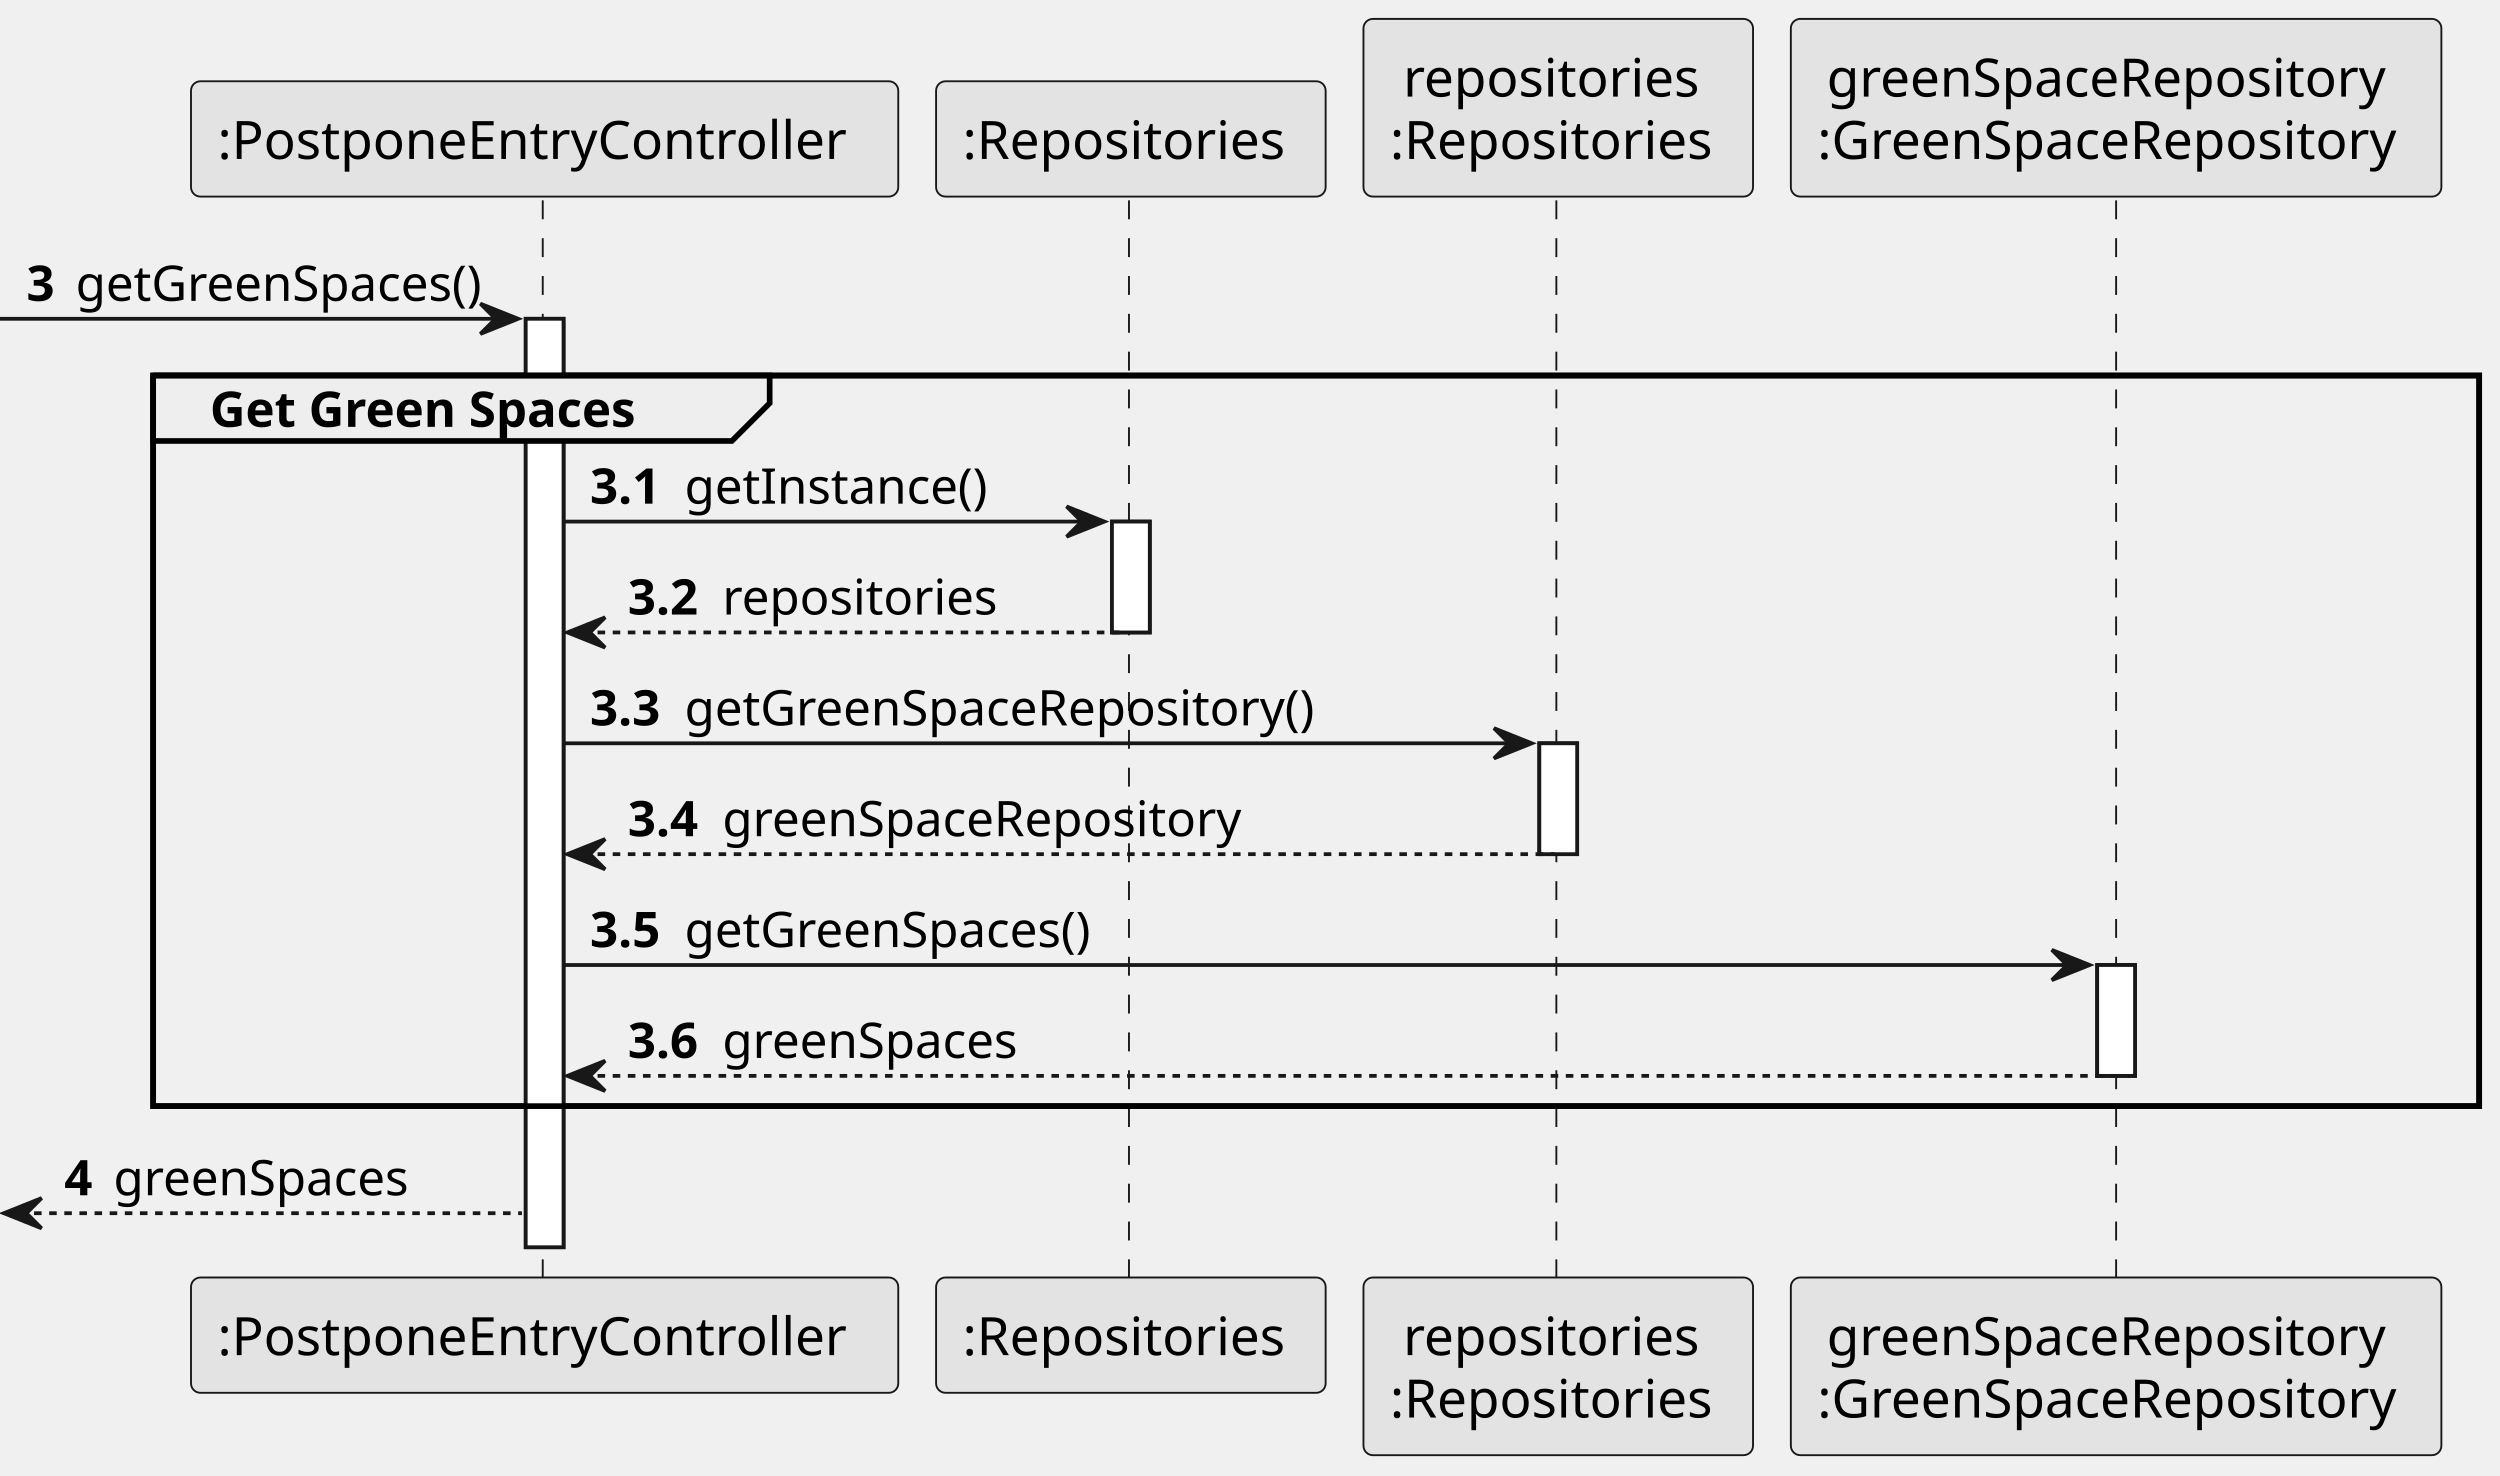
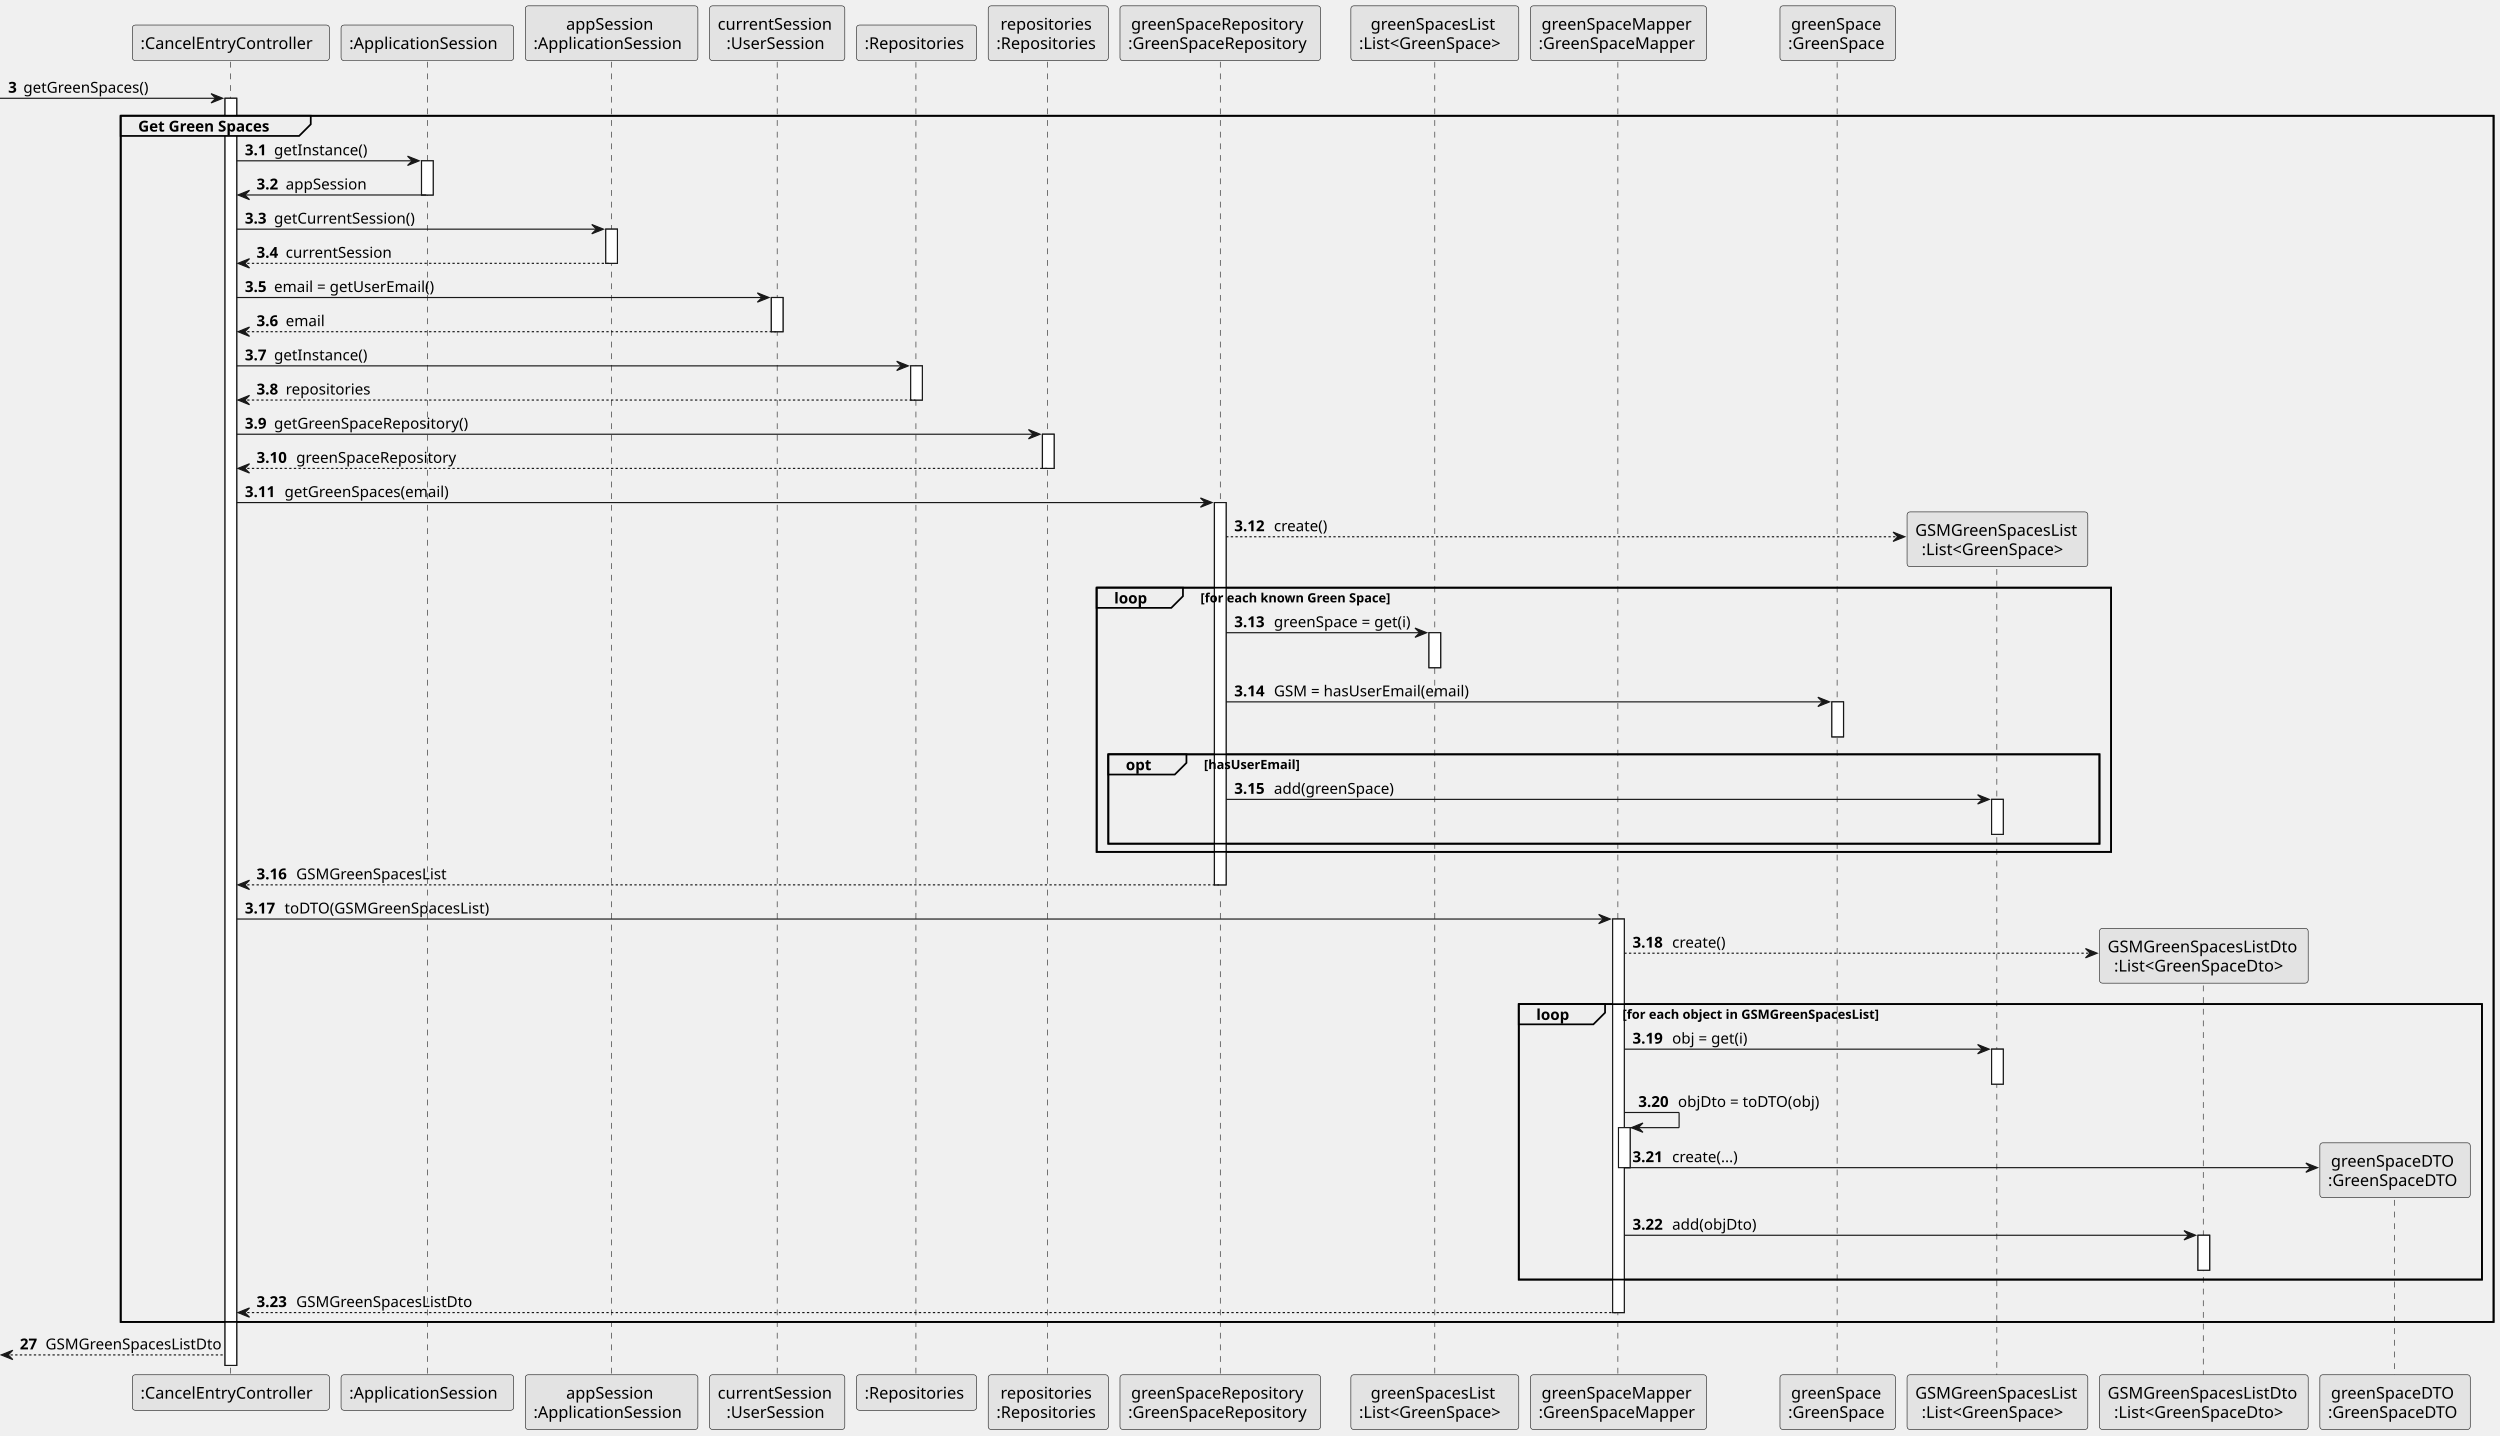
- <svg xmlns="http://www.w3.org/2000/svg" contentStyleType="text/css" height="390px" preserveAspectRatio="none" style="width:661px;height:390px;background:#FFFFFF;" version="1.1" viewBox="0 0 661 390" width="661px" zoomAndPan="magnify">
+ <svg xmlns="http://www.w3.org/2000/svg" contentStyleType="text/css" height="1231px" preserveAspectRatio="none" style="width:2144px;height:1231px;background:#FFFFFF;" version="1.1" viewBox="0 0 2144 1231" width="2144px" zoomAndPan="magnify">
  <defs />
  <g>
-     <rect fill="#FFFFFF" height="245.484" style="stroke:#181818;stroke-width:1.0;" width="10" x="139" y="84.287" />
-     <rect fill="#FFFFFF" height="29.311" style="stroke:#181818;stroke-width:1.0;" width="10" x="294" y="137.908" />
-     <rect fill="#FFFFFF" height="29.311" style="stroke:#181818;stroke-width:1.0;" width="10" x="407" y="196.529" />
-     <rect fill="#FFFFFF" height="29.311" style="stroke:#181818;stroke-width:1.0;" width="10" x="554.5" y="255.15" />
-     <rect fill="none" height="193.174" style="stroke:#000000;stroke-width:1.5;" width="615" x="40.5" y="99.287" />
-     <line style="stroke:#181818;stroke-width:0.5;stroke-dasharray:5.0,5.0;" x1="143.5" x2="143.5" y1="52.977" y2="338.772" />
-     <line style="stroke:#181818;stroke-width:0.5;stroke-dasharray:5.0,5.0;" x1="298.5" x2="298.5" y1="52.977" y2="338.772" />
-     <line style="stroke:#181818;stroke-width:0.5;stroke-dasharray:5.0,5.0;" x1="411.5" x2="411.5" y1="52.977" y2="338.772" />
-     <line style="stroke:#181818;stroke-width:0.5;stroke-dasharray:5.0,5.0;" x1="559.5" x2="559.5" y1="52.977" y2="338.772" />
-     <rect fill="#E3E3E3" height="30.488" rx="2.5" ry="2.5" style="stroke:#181818;stroke-width:0.5;" width="187" x="50.5" y="21.488" />
-     <text fill="#000000" font-family="sans-serif" font-size="14" lengthAdjust="spacing" textLength="173" x="57.5" y="42.023">:PostponeEntryController</text>
-     <rect fill="#E3E3E3" height="30.488" rx="2.5" ry="2.5" style="stroke:#181818;stroke-width:0.5;" width="187" x="50.5" y="337.772" />
-     <text fill="#000000" font-family="sans-serif" font-size="14" lengthAdjust="spacing" textLength="173" x="57.5" y="358.307">:PostponeEntryController</text>
-     <rect fill="#E3E3E3" height="30.488" rx="2.5" ry="2.5" style="stroke:#181818;stroke-width:0.5;" width="103" x="247.5" y="21.488" />
-     <text fill="#000000" font-family="sans-serif" font-size="14" lengthAdjust="spacing" textLength="89" x="254.5" y="42.023">:Repositories</text>
-     <rect fill="#E3E3E3" height="30.488" rx="2.5" ry="2.5" style="stroke:#181818;stroke-width:0.5;" width="103" x="247.5" y="337.772" />
-     <text fill="#000000" font-family="sans-serif" font-size="14" lengthAdjust="spacing" textLength="89" x="254.5" y="358.307">:Repositories</text>
-     <rect fill="#E3E3E3" height="46.977" rx="2.5" ry="2.5" style="stroke:#181818;stroke-width:0.5;" width="103" x="360.5" y="5" />
-     <text fill="#000000" font-family="sans-serif" font-size="14" lengthAdjust="spacing" textLength="82" x="371" y="25.535">repositories</text>
-     <text fill="#000000" font-family="sans-serif" font-size="14" lengthAdjust="spacing" textLength="89" x="367.5" y="42.023">:Repositories</text>
-     <rect fill="#E3E3E3" height="46.977" rx="2.5" ry="2.5" style="stroke:#181818;stroke-width:0.5;" width="103" x="360.5" y="337.772" />
-     <text fill="#000000" font-family="sans-serif" font-size="14" lengthAdjust="spacing" textLength="82" x="371" y="358.307">repositories</text>
-     <text fill="#000000" font-family="sans-serif" font-size="14" lengthAdjust="spacing" textLength="89" x="367.5" y="374.795">:Repositories</text>
-     <rect fill="#E3E3E3" height="46.977" rx="2.5" ry="2.5" style="stroke:#181818;stroke-width:0.5;" width="172" x="473.5" y="5" />
-     <text fill="#000000" font-family="sans-serif" font-size="14" lengthAdjust="spacing" textLength="153" x="483" y="25.535">greenSpaceRepository</text>
-     <text fill="#000000" font-family="sans-serif" font-size="14" lengthAdjust="spacing" textLength="158" x="480.5" y="42.023">:GreenSpaceRepository</text>
-     <rect fill="#E3E3E3" height="46.977" rx="2.5" ry="2.5" style="stroke:#181818;stroke-width:0.5;" width="172" x="473.5" y="337.772" />
-     <text fill="#000000" font-family="sans-serif" font-size="14" lengthAdjust="spacing" textLength="153" x="483" y="358.307">greenSpaceRepository</text>
-     <text fill="#000000" font-family="sans-serif" font-size="14" lengthAdjust="spacing" textLength="158" x="480.5" y="374.795">:GreenSpaceRepository</text>
-     <rect fill="#FFFFFF" height="245.484" style="stroke:#181818;stroke-width:1.0;" width="10" x="139" y="84.287" />
-     <rect fill="#FFFFFF" height="29.311" style="stroke:#181818;stroke-width:1.0;" width="10" x="294" y="137.908" />
-     <rect fill="#FFFFFF" height="29.311" style="stroke:#181818;stroke-width:1.0;" width="10" x="407" y="196.529" />
-     <rect fill="#FFFFFF" height="29.311" style="stroke:#181818;stroke-width:1.0;" width="10" x="554.5" y="255.15" />
-     <polygon fill="#181818" points="127,80.287,137,84.287,127,88.287,131,84.287" style="stroke:#181818;stroke-width:1.0;" />
-     <line style="stroke:#181818;stroke-width:1.0;" x1="0" x2="133" y1="84.287" y2="84.287" />
+     <rect fill="#FFFFFF" height="1086.693" style="stroke:#181818;stroke-width:1.0;" width="10" x="193" y="84.287" />
+     <rect fill="#FFFFFF" height="29.311" style="stroke:#181818;stroke-width:1.0;" width="10" x="361.5" y="137.908" />
+     <rect fill="#FFFFFF" height="29.311" style="stroke:#181818;stroke-width:1.0;" width="10" x="519.5" y="196.529" />
+     <rect fill="#FFFFFF" height="29.311" style="stroke:#181818;stroke-width:1.0;" width="10" x="661.5" y="255.15" />
+     <rect fill="#FFFFFF" height="29.311" style="stroke:#181818;stroke-width:1.0;" width="10" x="781" y="313.772" />
+     <rect fill="#FFFFFF" height="29.311" style="stroke:#181818;stroke-width:1.0;" width="10" x="894" y="372.393" />
+     <rect fill="#FFFFFF" height="327.84" style="stroke:#181818;stroke-width:1.0;" width="10" x="1041.5" y="431.014" />
+     <rect fill="#FFFFFF" height="30" style="stroke:#181818;stroke-width:1.0;" width="10" x="1225.5" y="542.611" />
+     <rect fill="#FFFFFF" height="337.506" style="stroke:#181818;stroke-width:1.0;" width="10" x="1383" y="788.164" />
+     <rect fill="#FFFFFF" height="34.31" style="stroke:#181818;stroke-width:1.0;" width="10" x="1388" y="967.072" />
+     <rect fill="#FFFFFF" height="30" style="stroke:#181818;stroke-width:1.0;" width="10" x="1571" y="601.922" />
+     <rect fill="#FFFFFF" height="30" style="stroke:#181818;stroke-width:1.0;" width="10" x="1708" y="685.543" />
+     <rect fill="#FFFFFF" height="30" style="stroke:#181818;stroke-width:1.0;" width="10" x="1708" y="899.762" />
+     <rect fill="#FFFFFF" height="30" style="stroke:#181818;stroke-width:1.0;" width="10" x="1885" y="1059.359" />
+     <rect fill="none" height="1034.383" style="stroke:#000000;stroke-width:1.5;" width="2035" x="103.5" y="99.287" />
+     <rect fill="none" height="226.553" style="stroke:#000000;stroke-width:1.5;" width="870" x="940.5" y="503.99" />
+     <rect fill="none" height="76.621" style="stroke:#000000;stroke-width:1.5;" width="850" x="950.5" y="646.922" />
+     <rect fill="none" height="236.219" style="stroke:#000000;stroke-width:1.5;" width="826" x="1302.5" y="861.141" />
+     <line style="stroke:#181818;stroke-width:0.5;stroke-dasharray:5.0,5.0;" x1="197.5" x2="197.5" y1="52.977" y2="1179.98" />
+     <line style="stroke:#181818;stroke-width:0.5;stroke-dasharray:5.0,5.0;" x1="366.5" x2="366.5" y1="52.977" y2="1179.98" />
+     <line style="stroke:#181818;stroke-width:0.5;stroke-dasharray:5.0,5.0;" x1="524.5" x2="524.5" y1="52.977" y2="1179.98" />
+     <line style="stroke:#181818;stroke-width:0.5;stroke-dasharray:5.0,5.0;" x1="666.5" x2="666.5" y1="52.977" y2="1179.98" />
+     <line style="stroke:#181818;stroke-width:0.5;stroke-dasharray:5.0,5.0;" x1="785.5" x2="785.5" y1="52.977" y2="1179.98" />
+     <line style="stroke:#181818;stroke-width:0.5;stroke-dasharray:5.0,5.0;" x1="898.5" x2="898.5" y1="52.977" y2="1179.98" />
+     <line style="stroke:#181818;stroke-width:0.5;stroke-dasharray:5.0,5.0;" x1="1046.5" x2="1046.5" y1="52.977" y2="1179.98" />
+     <line style="stroke:#181818;stroke-width:0.5;stroke-dasharray:5.0,5.0;" x1="1230.5" x2="1230.5" y1="52.977" y2="1179.98" />
+     <line style="stroke:#181818;stroke-width:0.5;stroke-dasharray:5.0,5.0;" x1="1387.5" x2="1387.5" y1="52.977" y2="1179.98" />
+     <line style="stroke:#181818;stroke-width:0.5;stroke-dasharray:5.0,5.0;" x1="1575.5" x2="1575.5" y1="52.977" y2="1179.98" />
+     <line style="stroke:#181818;stroke-width:0.5;stroke-dasharray:5.0,5.0;" x1="1712.5" x2="1712.5" y1="478.002" y2="1179.98" />
+     <line style="stroke:#181818;stroke-width:0.5;stroke-dasharray:5.0,5.0;" x1="1889.5" x2="1889.5" y1="835.152" y2="1179.98" />
+     <line style="stroke:#181818;stroke-width:0.5;stroke-dasharray:5.0,5.0;" x1="2053.5" x2="2053.5" y1="1019.061" y2="1179.98" />
+     <rect fill="#E3E3E3" height="30.488" rx="2.5" ry="2.5" style="stroke:#181818;stroke-width:0.5;" width="169" x="113.5" y="21.488" />
+     <text fill="#000000" font-family="sans-serif" font-size="14" lengthAdjust="spacing" textLength="155" x="120.5" y="42.023">:CancelEntryController</text>
+     <rect fill="#E3E3E3" height="30.488" rx="2.5" ry="2.5" style="stroke:#181818;stroke-width:0.5;" width="169" x="113.5" y="1178.98" />
+     <text fill="#000000" font-family="sans-serif" font-size="14" lengthAdjust="spacing" textLength="155" x="120.5" y="1199.516">:CancelEntryController</text>
+     <rect fill="#E3E3E3" height="30.488" rx="2.5" ry="2.5" style="stroke:#181818;stroke-width:0.5;" width="148" x="292.5" y="21.488" />
+     <text fill="#000000" font-family="sans-serif" font-size="14" lengthAdjust="spacing" textLength="134" x="299.5" y="42.023">:ApplicationSession</text>
+     <rect fill="#E3E3E3" height="30.488" rx="2.5" ry="2.5" style="stroke:#181818;stroke-width:0.5;" width="148" x="292.5" y="1178.98" />
+     <text fill="#000000" font-family="sans-serif" font-size="14" lengthAdjust="spacing" textLength="134" x="299.5" y="1199.516">:ApplicationSession</text>
+     <rect fill="#E3E3E3" height="46.977" rx="2.5" ry="2.5" style="stroke:#181818;stroke-width:0.5;" width="148" x="450.5" y="5" />
+     <text fill="#000000" font-family="sans-serif" font-size="14" lengthAdjust="spacing" textLength="78" x="485.5" y="25.535">appSession</text>
+     <text fill="#000000" font-family="sans-serif" font-size="14" lengthAdjust="spacing" textLength="134" x="457.5" y="42.023">:ApplicationSession</text>
+     <rect fill="#E3E3E3" height="46.977" rx="2.5" ry="2.5" style="stroke:#181818;stroke-width:0.5;" width="148" x="450.5" y="1178.98" />
+     <text fill="#000000" font-family="sans-serif" font-size="14" lengthAdjust="spacing" textLength="78" x="485.5" y="1199.516">appSession</text>
+     <text fill="#000000" font-family="sans-serif" font-size="14" lengthAdjust="spacing" textLength="134" x="457.5" y="1216.004">:ApplicationSession</text>
+     <rect fill="#E3E3E3" height="46.977" rx="2.5" ry="2.5" style="stroke:#181818;stroke-width:0.5;" width="116" x="608.5" y="5" />
+     <text fill="#000000" font-family="sans-serif" font-size="14" lengthAdjust="spacing" textLength="102" x="615.5" y="25.535">currentSession</text>
+     <text fill="#000000" font-family="sans-serif" font-size="14" lengthAdjust="spacing" textLength="87" x="623" y="42.023">:UserSession</text>
+     <rect fill="#E3E3E3" height="46.977" rx="2.5" ry="2.5" style="stroke:#181818;stroke-width:0.5;" width="116" x="608.5" y="1178.98" />
+     <text fill="#000000" font-family="sans-serif" font-size="14" lengthAdjust="spacing" textLength="102" x="615.5" y="1199.516">currentSession</text>
+     <text fill="#000000" font-family="sans-serif" font-size="14" lengthAdjust="spacing" textLength="87" x="623" y="1216.004">:UserSession</text>
+     <rect fill="#E3E3E3" height="30.488" rx="2.5" ry="2.5" style="stroke:#181818;stroke-width:0.5;" width="103" x="734.5" y="21.488" />
+     <text fill="#000000" font-family="sans-serif" font-size="14" lengthAdjust="spacing" textLength="89" x="741.5" y="42.023">:Repositories</text>
+     <rect fill="#E3E3E3" height="30.488" rx="2.5" ry="2.5" style="stroke:#181818;stroke-width:0.5;" width="103" x="734.5" y="1178.98" />
+     <text fill="#000000" font-family="sans-serif" font-size="14" lengthAdjust="spacing" textLength="89" x="741.5" y="1199.516">:Repositories</text>
+     <rect fill="#E3E3E3" height="46.977" rx="2.5" ry="2.5" style="stroke:#181818;stroke-width:0.5;" width="103" x="847.5" y="5" />
+     <text fill="#000000" font-family="sans-serif" font-size="14" lengthAdjust="spacing" textLength="82" x="858" y="25.535">repositories</text>
+     <text fill="#000000" font-family="sans-serif" font-size="14" lengthAdjust="spacing" textLength="89" x="854.5" y="42.023">:Repositories</text>
+     <rect fill="#E3E3E3" height="46.977" rx="2.5" ry="2.5" style="stroke:#181818;stroke-width:0.5;" width="103" x="847.5" y="1178.98" />
+     <text fill="#000000" font-family="sans-serif" font-size="14" lengthAdjust="spacing" textLength="82" x="858" y="1199.516">repositories</text>
+     <text fill="#000000" font-family="sans-serif" font-size="14" lengthAdjust="spacing" textLength="89" x="854.5" y="1216.004">:Repositories</text>
+     <rect fill="#E3E3E3" height="46.977" rx="2.5" ry="2.5" style="stroke:#181818;stroke-width:0.5;" width="172" x="960.5" y="5" />
+     <text fill="#000000" font-family="sans-serif" font-size="14" lengthAdjust="spacing" textLength="153" x="970" y="25.535">greenSpaceRepository</text>
+     <text fill="#000000" font-family="sans-serif" font-size="14" lengthAdjust="spacing" textLength="158" x="967.5" y="42.023">:GreenSpaceRepository</text>
+     <rect fill="#E3E3E3" height="46.977" rx="2.5" ry="2.5" style="stroke:#181818;stroke-width:0.5;" width="172" x="960.5" y="1178.98" />
+     <text fill="#000000" font-family="sans-serif" font-size="14" lengthAdjust="spacing" textLength="153" x="970" y="1199.516">greenSpaceRepository</text>
+     <text fill="#000000" font-family="sans-serif" font-size="14" lengthAdjust="spacing" textLength="158" x="967.5" y="1216.004">:GreenSpaceRepository</text>
+     <rect fill="#E3E3E3" height="46.977" rx="2.5" ry="2.5" style="stroke:#181818;stroke-width:0.5;" width="144" x="1158.5" y="5" />
+     <text fill="#000000" font-family="sans-serif" font-size="14" lengthAdjust="spacing" textLength="110" x="1175.5" y="25.535">greenSpacesList</text>
+     <text fill="#000000" font-family="sans-serif" font-size="14" lengthAdjust="spacing" textLength="130" x="1165.5" y="42.023">:List&lt;GreenSpace&gt;</text>
+     <rect fill="#E3E3E3" height="46.977" rx="2.5" ry="2.5" style="stroke:#181818;stroke-width:0.5;" width="144" x="1158.5" y="1178.98" />
+     <text fill="#000000" font-family="sans-serif" font-size="14" lengthAdjust="spacing" textLength="110" x="1175.5" y="1199.516">greenSpacesList</text>
+     <text fill="#000000" font-family="sans-serif" font-size="14" lengthAdjust="spacing" textLength="130" x="1165.5" y="1216.004">:List&lt;GreenSpace&gt;</text>
+     <rect fill="#E3E3E3" height="46.977" rx="2.5" ry="2.5" style="stroke:#181818;stroke-width:0.5;" width="151" x="1312.5" y="5" />
+     <text fill="#000000" font-family="sans-serif" font-size="14" lengthAdjust="spacing" textLength="132" x="1322" y="25.535">greenSpaceMapper</text>
+     <text fill="#000000" font-family="sans-serif" font-size="14" lengthAdjust="spacing" textLength="137" x="1319.5" y="42.023">:GreenSpaceMapper</text>
+     <rect fill="#E3E3E3" height="46.977" rx="2.5" ry="2.5" style="stroke:#181818;stroke-width:0.5;" width="151" x="1312.5" y="1178.98" />
+     <text fill="#000000" font-family="sans-serif" font-size="14" lengthAdjust="spacing" textLength="132" x="1322" y="1199.516">greenSpaceMapper</text>
+     <text fill="#000000" font-family="sans-serif" font-size="14" lengthAdjust="spacing" textLength="137" x="1319.5" y="1216.004">:GreenSpaceMapper</text>
+     <rect fill="#E3E3E3" height="46.977" rx="2.5" ry="2.5" style="stroke:#181818;stroke-width:0.5;" width="99" x="1526.5" y="5" />
+     <text fill="#000000" font-family="sans-serif" font-size="14" lengthAdjust="spacing" textLength="80" x="1536" y="25.535">greenSpace</text>
+     <text fill="#000000" font-family="sans-serif" font-size="14" lengthAdjust="spacing" textLength="85" x="1533.5" y="42.023">:GreenSpace</text>
+     <rect fill="#E3E3E3" height="46.977" rx="2.5" ry="2.5" style="stroke:#181818;stroke-width:0.5;" width="99" x="1526.5" y="1178.98" />
+     <text fill="#000000" font-family="sans-serif" font-size="14" lengthAdjust="spacing" textLength="80" x="1536" y="1199.516">greenSpace</text>
+     <text fill="#000000" font-family="sans-serif" font-size="14" lengthAdjust="spacing" textLength="85" x="1533.5" y="1216.004">:GreenSpace</text>
+     <rect fill="#E3E3E3" height="46.977" rx="2.5" ry="2.5" style="stroke:#181818;stroke-width:0.5;" width="155" x="1635.5" y="1178.98" />
+     <text fill="#000000" font-family="sans-serif" font-size="14" lengthAdjust="spacing" textLength="141" x="1642.5" y="1199.516">GSMGreenSpacesList</text>
+     <text fill="#000000" font-family="sans-serif" font-size="14" lengthAdjust="spacing" textLength="130" x="1648" y="1216.004">:List&lt;GreenSpace&gt;</text>
+     <rect fill="#E3E3E3" height="46.977" rx="2.5" ry="2.5" style="stroke:#181818;stroke-width:0.5;" width="179" x="1800.5" y="1178.98" />
+     <text fill="#000000" font-family="sans-serif" font-size="14" lengthAdjust="spacing" textLength="165" x="1807.5" y="1199.516">GSMGreenSpacesListDto</text>
+     <text fill="#000000" font-family="sans-serif" font-size="14" lengthAdjust="spacing" textLength="154" x="1813" y="1216.004">:List&lt;GreenSpaceDto&gt;</text>
+     <rect fill="#E3E3E3" height="46.977" rx="2.5" ry="2.5" style="stroke:#181818;stroke-width:0.5;" width="129" x="1989.5" y="1178.98" />
+     <text fill="#000000" font-family="sans-serif" font-size="14" lengthAdjust="spacing" textLength="110" x="1999" y="1199.516">greenSpaceDTO</text>
+     <text fill="#000000" font-family="sans-serif" font-size="14" lengthAdjust="spacing" textLength="115" x="1996.5" y="1216.004">:GreenSpaceDTO</text>
+     <rect fill="#FFFFFF" height="1086.693" style="stroke:#181818;stroke-width:1.0;" width="10" x="193" y="84.287" />
+     <rect fill="#FFFFFF" height="29.311" style="stroke:#181818;stroke-width:1.0;" width="10" x="361.5" y="137.908" />
+     <rect fill="#FFFFFF" height="29.311" style="stroke:#181818;stroke-width:1.0;" width="10" x="519.5" y="196.529" />
+     <rect fill="#FFFFFF" height="29.311" style="stroke:#181818;stroke-width:1.0;" width="10" x="661.5" y="255.15" />
+     <rect fill="#FFFFFF" height="29.311" style="stroke:#181818;stroke-width:1.0;" width="10" x="781" y="313.772" />
+     <rect fill="#FFFFFF" height="29.311" style="stroke:#181818;stroke-width:1.0;" width="10" x="894" y="372.393" />
+     <rect fill="#FFFFFF" height="327.84" style="stroke:#181818;stroke-width:1.0;" width="10" x="1041.5" y="431.014" />
+     <rect fill="#FFFFFF" height="30" style="stroke:#181818;stroke-width:1.0;" width="10" x="1225.5" y="542.611" />
+     <rect fill="#FFFFFF" height="337.506" style="stroke:#181818;stroke-width:1.0;" width="10" x="1383" y="788.164" />
+     <rect fill="#FFFFFF" height="34.31" style="stroke:#181818;stroke-width:1.0;" width="10" x="1388" y="967.072" />
+     <rect fill="#FFFFFF" height="30" style="stroke:#181818;stroke-width:1.0;" width="10" x="1571" y="601.922" />
+     <rect fill="#FFFFFF" height="30" style="stroke:#181818;stroke-width:1.0;" width="10" x="1708" y="685.543" />
+     <rect fill="#FFFFFF" height="30" style="stroke:#181818;stroke-width:1.0;" width="10" x="1708" y="899.762" />
+     <rect fill="#FFFFFF" height="30" style="stroke:#181818;stroke-width:1.0;" width="10" x="1885" y="1059.359" />
+     <polygon fill="#181818" points="181,80.287,191,84.287,181,88.287,185,84.287" style="stroke:#181818;stroke-width:1.0;" />
+     <line style="stroke:#181818;stroke-width:1.0;" x1="0" x2="187" y1="84.287" y2="84.287" />
    <text fill="#000000" font-family="sans-serif" font-size="13" font-weight="bold" lengthAdjust="spacing" textLength="9" x="7" y="79.545">3</text>
    <text fill="#000000" font-family="sans-serif" font-size="13" lengthAdjust="spacing" textLength="107" x="20" y="79.545">getGreenSpaces()</text>
-     <path d="M40.5,99.287 L203.5,99.287 L203.5,106.598 L193.5,116.598 L40.5,116.598 L40.5,99.287 " fill="#EEEEEE" style="stroke:#000000;stroke-width:1.5;" />
-     <rect fill="none" height="193.174" style="stroke:#000000;stroke-width:1.5;" width="615" x="40.5" y="99.287" />
-     <text fill="#000000" font-family="sans-serif" font-size="13" font-weight="bold" lengthAdjust="spacing" textLength="118" x="55.5" y="112.856">Get Green Spaces</text>
-     <polygon fill="#181818" points="282,133.908,292,137.908,282,141.908,286,137.908" style="stroke:#181818;stroke-width:1.0;" />
-     <line style="stroke:#181818;stroke-width:1.0;" x1="149" x2="288" y1="137.908" y2="137.908" />
-     <text fill="#000000" font-family="sans-serif" font-size="13" font-weight="bold" lengthAdjust="spacing" textLength="21" x="156" y="133.166">3.1</text>
-     <text fill="#000000" font-family="sans-serif" font-size="13" lengthAdjust="spacing" textLength="81" x="181" y="133.166">getInstance()</text>
-     <polygon fill="#181818" points="160,163.219,150,167.219,160,171.219,156,167.219" style="stroke:#181818;stroke-width:1.0;" />
-     <line style="stroke:#181818;stroke-width:1.0;stroke-dasharray:2.0,2.0;" x1="154" x2="298" y1="167.219" y2="167.219" />
-     <text fill="#000000" font-family="sans-serif" font-size="13" font-weight="bold" lengthAdjust="spacing" textLength="21" x="166" y="162.477">3.2</text>
-     <text fill="#000000" font-family="sans-serif" font-size="13" lengthAdjust="spacing" textLength="75" x="191" y="162.477">repositories</text>
-     <polygon fill="#181818" points="395,192.529,405,196.529,395,200.529,399,196.529" style="stroke:#181818;stroke-width:1.0;" />
-     <line style="stroke:#181818;stroke-width:1.0;" x1="149" x2="401" y1="196.529" y2="196.529" />
-     <text fill="#000000" font-family="sans-serif" font-size="13" font-weight="bold" lengthAdjust="spacing" textLength="21" x="156" y="191.787">3.3</text>
-     <text fill="#000000" font-family="sans-serif" font-size="13" lengthAdjust="spacing" textLength="167" x="181" y="191.787">getGreenSpaceRepository()</text>
-     <polygon fill="#181818" points="160,221.84,150,225.84,160,229.84,156,225.84" style="stroke:#181818;stroke-width:1.0;" />
-     <line style="stroke:#181818;stroke-width:1.0;stroke-dasharray:2.0,2.0;" x1="154" x2="411" y1="225.84" y2="225.84" />
-     <text fill="#000000" font-family="sans-serif" font-size="13" font-weight="bold" lengthAdjust="spacing" textLength="21" x="166" y="221.098">3.4</text>
-     <text fill="#000000" font-family="sans-serif" font-size="13" lengthAdjust="spacing" textLength="138" x="191" y="221.098">greenSpaceRepository</text>
-     <polygon fill="#181818" points="542.5,251.15,552.5,255.15,542.5,259.15,546.5,255.15" style="stroke:#181818;stroke-width:1.0;" />
-     <line style="stroke:#181818;stroke-width:1.0;" x1="149" x2="548.5" y1="255.15" y2="255.15" />
-     <text fill="#000000" font-family="sans-serif" font-size="13" font-weight="bold" lengthAdjust="spacing" textLength="21" x="156" y="250.408">3.5</text>
-     <text fill="#000000" font-family="sans-serif" font-size="13" lengthAdjust="spacing" textLength="107" x="181" y="250.408">getGreenSpaces()</text>
-     <polygon fill="#181818" points="160,280.461,150,284.461,160,288.461,156,284.461" style="stroke:#181818;stroke-width:1.0;" />
-     <line style="stroke:#181818;stroke-width:1.0;stroke-dasharray:2.0,2.0;" x1="154" x2="558.5" y1="284.461" y2="284.461" />
-     <text fill="#000000" font-family="sans-serif" font-size="13" font-weight="bold" lengthAdjust="spacing" textLength="21" x="166" y="279.719">3.6</text>
-     <text fill="#000000" font-family="sans-serif" font-size="13" lengthAdjust="spacing" textLength="78" x="191" y="279.719">greenSpaces</text>
-     <polygon fill="#181818" points="11,316.772,1,320.772,11,324.772,7,320.772" style="stroke:#181818;stroke-width:1.0;" />
-     <line style="stroke:#181818;stroke-width:1.0;stroke-dasharray:2.0,2.0;" x1="5" x2="138" y1="320.772" y2="320.772" />
-     <text fill="#000000" font-family="sans-serif" font-size="13" font-weight="bold" lengthAdjust="spacing" textLength="9" x="17" y="316.029">4</text>
-     <text fill="#000000" font-family="sans-serif" font-size="13" lengthAdjust="spacing" textLength="78" x="30" y="316.029">greenSpaces</text>
+     <path d="M103.5,99.287 L266.5,99.287 L266.5,106.598 L256.5,116.598 L103.5,116.598 L103.5,99.287 " fill="#EEEEEE" style="stroke:#000000;stroke-width:1.5;" />
+     <rect fill="none" height="1034.383" style="stroke:#000000;stroke-width:1.5;" width="2035" x="103.5" y="99.287" />
+     <text fill="#000000" font-family="sans-serif" font-size="13" font-weight="bold" lengthAdjust="spacing" textLength="118" x="118.5" y="112.856">Get Green Spaces</text>
+     <polygon fill="#181818" points="349.5,133.908,359.5,137.908,349.5,141.908,353.5,137.908" style="stroke:#181818;stroke-width:1.0;" />
+     <line style="stroke:#181818;stroke-width:1.0;" x1="203" x2="355.5" y1="137.908" y2="137.908" />
+     <text fill="#000000" font-family="sans-serif" font-size="13" font-weight="bold" lengthAdjust="spacing" textLength="21" x="210" y="133.166">3.1</text>
+     <text fill="#000000" font-family="sans-serif" font-size="13" lengthAdjust="spacing" textLength="81" x="235" y="133.166">getInstance()</text>
+     <polygon fill="#181818" points="214,163.219,204,167.219,214,171.219,210,167.219" style="stroke:#181818;stroke-width:1.0;" />
+     <line style="stroke:#181818;stroke-width:1.0;" x1="208" x2="365.5" y1="167.219" y2="167.219" />
+     <text fill="#000000" font-family="sans-serif" font-size="13" font-weight="bold" lengthAdjust="spacing" textLength="21" x="220" y="162.477">3.2</text>
+     <text fill="#000000" font-family="sans-serif" font-size="13" lengthAdjust="spacing" textLength="71" x="245" y="162.477">appSession</text>
+     <polygon fill="#181818" points="507.5,192.529,517.5,196.529,507.5,200.529,511.5,196.529" style="stroke:#181818;stroke-width:1.0;" />
+     <line style="stroke:#181818;stroke-width:1.0;" x1="203" x2="513.5" y1="196.529" y2="196.529" />
+     <text fill="#000000" font-family="sans-serif" font-size="13" font-weight="bold" lengthAdjust="spacing" textLength="21" x="210" y="191.787">3.3</text>
+     <text fill="#000000" font-family="sans-serif" font-size="13" lengthAdjust="spacing" textLength="123" x="235" y="191.787">getCurrentSession()</text>
+     <polygon fill="#181818" points="214,221.84,204,225.84,214,229.84,210,225.84" style="stroke:#181818;stroke-width:1.0;" />
+     <line style="stroke:#181818;stroke-width:1.0;stroke-dasharray:2.0,2.0;" x1="208" x2="523.5" y1="225.84" y2="225.84" />
+     <text fill="#000000" font-family="sans-serif" font-size="13" font-weight="bold" lengthAdjust="spacing" textLength="21" x="220" y="221.098">3.4</text>
+     <text fill="#000000" font-family="sans-serif" font-size="13" lengthAdjust="spacing" textLength="93" x="245" y="221.098">currentSession</text>
+     <polygon fill="#181818" points="649.5,251.15,659.5,255.15,649.5,259.15,653.5,255.15" style="stroke:#181818;stroke-width:1.0;" />
+     <line style="stroke:#181818;stroke-width:1.0;" x1="203" x2="655.5" y1="255.15" y2="255.15" />
+     <text fill="#000000" font-family="sans-serif" font-size="13" font-weight="bold" lengthAdjust="spacing" textLength="21" x="210" y="250.408">3.5</text>
+     <text fill="#000000" font-family="sans-serif" font-size="13" lengthAdjust="spacing" textLength="142" x="235" y="250.408">email = getUserEmail()</text>
+     <polygon fill="#181818" points="214,280.461,204,284.461,214,288.461,210,284.461" style="stroke:#181818;stroke-width:1.0;" />
+     <line style="stroke:#181818;stroke-width:1.0;stroke-dasharray:2.0,2.0;" x1="208" x2="665.5" y1="284.461" y2="284.461" />
+     <text fill="#000000" font-family="sans-serif" font-size="13" font-weight="bold" lengthAdjust="spacing" textLength="21" x="220" y="279.719">3.6</text>
+     <text fill="#000000" font-family="sans-serif" font-size="13" lengthAdjust="spacing" textLength="34" x="245" y="279.719">email</text>
+     <polygon fill="#181818" points="769,309.772,779,313.772,769,317.772,773,313.772" style="stroke:#181818;stroke-width:1.0;" />
+     <line style="stroke:#181818;stroke-width:1.0;" x1="203" x2="775" y1="313.772" y2="313.772" />
+     <text fill="#000000" font-family="sans-serif" font-size="13" font-weight="bold" lengthAdjust="spacing" textLength="21" x="210" y="309.029">3.7</text>
+     <text fill="#000000" font-family="sans-serif" font-size="13" lengthAdjust="spacing" textLength="81" x="235" y="309.029">getInstance()</text>
+     <polygon fill="#181818" points="214,339.082,204,343.082,214,347.082,210,343.082" style="stroke:#181818;stroke-width:1.0;" />
+     <line style="stroke:#181818;stroke-width:1.0;stroke-dasharray:2.0,2.0;" x1="208" x2="785" y1="343.082" y2="343.082" />
+     <text fill="#000000" font-family="sans-serif" font-size="13" font-weight="bold" lengthAdjust="spacing" textLength="21" x="220" y="338.34">3.8</text>
+     <text fill="#000000" font-family="sans-serif" font-size="13" lengthAdjust="spacing" textLength="75" x="245" y="338.34">repositories</text>
+     <polygon fill="#181818" points="882,368.393,892,372.393,882,376.393,886,372.393" style="stroke:#181818;stroke-width:1.0;" />
+     <line style="stroke:#181818;stroke-width:1.0;" x1="203" x2="888" y1="372.393" y2="372.393" />
+     <text fill="#000000" font-family="sans-serif" font-size="13" font-weight="bold" lengthAdjust="spacing" textLength="21" x="210" y="367.65">3.9</text>
+     <text fill="#000000" font-family="sans-serif" font-size="13" lengthAdjust="spacing" textLength="167" x="235" y="367.65">getGreenSpaceRepository()</text>
+     <polygon fill="#181818" points="214,397.703,204,401.703,214,405.703,210,401.703" style="stroke:#181818;stroke-width:1.0;" />
+     <line style="stroke:#181818;stroke-width:1.0;stroke-dasharray:2.0,2.0;" x1="208" x2="898" y1="401.703" y2="401.703" />
+     <text fill="#000000" font-family="sans-serif" font-size="13" font-weight="bold" lengthAdjust="spacing" textLength="30" x="220" y="396.961">3.10</text>
+     <text fill="#000000" font-family="sans-serif" font-size="13" lengthAdjust="spacing" textLength="138" x="254" y="396.961">greenSpaceRepository</text>
+     <polygon fill="#181818" points="1029.5,427.014,1039.5,431.014,1029.5,435.014,1033.5,431.014" style="stroke:#181818;stroke-width:1.0;" />
+     <line style="stroke:#181818;stroke-width:1.0;" x1="203" x2="1035.5" y1="431.014" y2="431.014" />
+     <text fill="#000000" font-family="sans-serif" font-size="13" font-weight="bold" lengthAdjust="spacing" textLength="30" x="210" y="426.272">3.11</text>
+     <text fill="#000000" font-family="sans-serif" font-size="13" lengthAdjust="spacing" textLength="141" x="244" y="426.272">getGreenSpaces(email)</text>
+     <polygon fill="#181818" points="1623.5,456.324,1633.5,460.324,1623.5,464.324,1627.5,460.324" style="stroke:#181818;stroke-width:1.0;" />
+     <line style="stroke:#181818;stroke-width:1.0;stroke-dasharray:2.0,2.0;" x1="1051.5" x2="1629.5" y1="460.324" y2="460.324" />
+     <text fill="#000000" font-family="sans-serif" font-size="13" font-weight="bold" lengthAdjust="spacing" textLength="30" x="1058.5" y="455.582">3.12</text>
+     <text fill="#000000" font-family="sans-serif" font-size="13" lengthAdjust="spacing" textLength="46" x="1092.5" y="455.582">create()</text>
+     <rect fill="#E3E3E3" height="46.977" rx="2.5" ry="2.5" style="stroke:#181818;stroke-width:0.5;" width="155" x="1635.5" y="439.014" />
+     <text fill="#000000" font-family="sans-serif" font-size="14" lengthAdjust="spacing" textLength="141" x="1642.5" y="459.549">GSMGreenSpacesList</text>
+     <text fill="#000000" font-family="sans-serif" font-size="14" lengthAdjust="spacing" textLength="130" x="1648" y="476.037">:List&lt;GreenSpace&gt;</text>
+     <path d="M940.5,503.99 L1014.5,503.99 L1014.5,511.301 L1004.5,521.301 L940.5,521.301 L940.5,503.99 " fill="#EEEEEE" style="stroke:#000000;stroke-width:1.5;" />
+     <rect fill="none" height="226.553" style="stroke:#000000;stroke-width:1.5;" width="870" x="940.5" y="503.99" />
+     <text fill="#000000" font-family="sans-serif" font-size="13" font-weight="bold" lengthAdjust="spacing" textLength="29" x="955.5" y="517.559">loop</text>
+     <text fill="#000000" font-family="sans-serif" font-size="11" font-weight="bold" lengthAdjust="spacing" textLength="166" x="1029.5" y="516.625">[for each known Green Space]</text>
+     <polygon fill="#181818" points="1213.5,538.611,1223.5,542.611,1213.5,546.611,1217.5,542.611" style="stroke:#181818;stroke-width:1.0;" />
+     <line style="stroke:#181818;stroke-width:1.0;" x1="1051.5" x2="1219.5" y1="542.611" y2="542.611" />
+     <text fill="#000000" font-family="sans-serif" font-size="13" font-weight="bold" lengthAdjust="spacing" textLength="30" x="1058.5" y="537.869">3.13</text>
+     <text fill="#000000" font-family="sans-serif" font-size="13" lengthAdjust="spacing" textLength="121" x="1092.5" y="537.869">greenSpace = get(i)</text>
+     <polygon fill="#181818" points="1559,597.922,1569,601.922,1559,605.922,1563,601.922" style="stroke:#181818;stroke-width:1.0;" />
+     <line style="stroke:#181818;stroke-width:1.0;" x1="1051.5" x2="1565" y1="601.922" y2="601.922" />
+     <text fill="#000000" font-family="sans-serif" font-size="13" font-weight="bold" lengthAdjust="spacing" textLength="30" x="1058.5" y="597.18">3.14</text>
+     <text fill="#000000" font-family="sans-serif" font-size="13" lengthAdjust="spacing" textLength="171" x="1092.5" y="597.18">GSM = hasUserEmail(email)</text>
+     <path d="M950.5,646.922 L1017.5,646.922 L1017.5,654.232 L1007.5,664.232 L950.5,664.232 L950.5,646.922 " fill="#EEEEEE" style="stroke:#000000;stroke-width:1.5;" />
+     <rect fill="none" height="76.621" style="stroke:#000000;stroke-width:1.5;" width="850" x="950.5" y="646.922" />
+     <text fill="#000000" font-family="sans-serif" font-size="13" font-weight="bold" lengthAdjust="spacing" textLength="22" x="965.5" y="660.49">opt</text>
+     <text fill="#000000" font-family="sans-serif" font-size="11" font-weight="bold" lengthAdjust="spacing" textLength="84" x="1032.5" y="659.557">[hasUserEmail]</text>
+     <polygon fill="#181818" points="1696,681.543,1706,685.543,1696,689.543,1700,685.543" style="stroke:#181818;stroke-width:1.0;" />
+     <line style="stroke:#181818;stroke-width:1.0;" x1="1051.5" x2="1702" y1="685.543" y2="685.543" />
+     <text fill="#000000" font-family="sans-serif" font-size="13" font-weight="bold" lengthAdjust="spacing" textLength="30" x="1058.5" y="680.801">3.15</text>
+     <text fill="#000000" font-family="sans-serif" font-size="13" lengthAdjust="spacing" textLength="102" x="1092.5" y="680.801">add(greenSpace)</text>
+     <polygon fill="#181818" points="214,754.854,204,758.854,214,762.854,210,758.854" style="stroke:#181818;stroke-width:1.0;" />
+     <line style="stroke:#181818;stroke-width:1.0;stroke-dasharray:2.0,2.0;" x1="208" x2="1045.5" y1="758.854" y2="758.854" />
+     <text fill="#000000" font-family="sans-serif" font-size="13" font-weight="bold" lengthAdjust="spacing" textLength="30" x="220" y="754.111">3.16</text>
+     <text fill="#000000" font-family="sans-serif" font-size="13" lengthAdjust="spacing" textLength="129" x="254" y="754.111">GSMGreenSpacesList</text>
+     <polygon fill="#181818" points="1371,784.164,1381,788.164,1371,792.164,1375,788.164" style="stroke:#181818;stroke-width:1.0;" />
+     <line style="stroke:#181818;stroke-width:1.0;" x1="203" x2="1377" y1="788.164" y2="788.164" />
+     <text fill="#000000" font-family="sans-serif" font-size="13" font-weight="bold" lengthAdjust="spacing" textLength="30" x="210" y="783.422">3.17</text>
+     <text fill="#000000" font-family="sans-serif" font-size="13" lengthAdjust="spacing" textLength="178" x="244" y="783.422">toDTO(GSMGreenSpacesList)</text>
+     <polygon fill="#181818" points="1788.5,813.475,1798.5,817.475,1788.5,821.475,1792.5,817.475" style="stroke:#181818;stroke-width:1.0;" />
+     <line style="stroke:#181818;stroke-width:1.0;stroke-dasharray:2.0,2.0;" x1="1393" x2="1794.5" y1="817.475" y2="817.475" />
+     <text fill="#000000" font-family="sans-serif" font-size="13" font-weight="bold" lengthAdjust="spacing" textLength="30" x="1400" y="812.732">3.18</text>
+     <text fill="#000000" font-family="sans-serif" font-size="13" lengthAdjust="spacing" textLength="46" x="1434" y="812.732">create()</text>
+     <rect fill="#E3E3E3" height="46.977" rx="2.5" ry="2.5" style="stroke:#181818;stroke-width:0.5;" width="179" x="1800.5" y="796.164" />
+     <text fill="#000000" font-family="sans-serif" font-size="14" lengthAdjust="spacing" textLength="165" x="1807.5" y="816.699">GSMGreenSpacesListDto</text>
+     <text fill="#000000" font-family="sans-serif" font-size="14" lengthAdjust="spacing" textLength="154" x="1813" y="833.188">:List&lt;GreenSpaceDto&gt;</text>
+     <path d="M1302.5,861.141 L1376.5,861.141 L1376.5,868.451 L1366.5,878.451 L1302.5,878.451 L1302.5,861.141 " fill="#EEEEEE" style="stroke:#000000;stroke-width:1.5;" />
+     <rect fill="none" height="236.219" style="stroke:#000000;stroke-width:1.5;" width="826" x="1302.5" y="861.141" />
+     <text fill="#000000" font-family="sans-serif" font-size="13" font-weight="bold" lengthAdjust="spacing" textLength="29" x="1317.5" y="874.709">loop</text>
+     <text fill="#000000" font-family="sans-serif" font-size="11" font-weight="bold" lengthAdjust="spacing" textLength="224" x="1391.5" y="873.775">[for each object in GSMGreenSpacesList]</text>
+     <polygon fill="#181818" points="1696,895.762,1706,899.762,1696,903.762,1700,899.762" style="stroke:#181818;stroke-width:1.0;" />
+     <line style="stroke:#181818;stroke-width:1.0;" x1="1393" x2="1702" y1="899.762" y2="899.762" />
+     <text fill="#000000" font-family="sans-serif" font-size="13" font-weight="bold" lengthAdjust="spacing" textLength="30" x="1400" y="895.019">3.19</text>
+     <text fill="#000000" font-family="sans-serif" font-size="13" lengthAdjust="spacing" textLength="70" x="1434" y="895.019">obj = get(i)</text>
+     <line style="stroke:#181818;stroke-width:1.0;" x1="1393" x2="1440" y1="954.072" y2="954.072" />
+     <line style="stroke:#181818;stroke-width:1.0;" x1="1440" x2="1440" y1="954.072" y2="967.072" />
+     <line style="stroke:#181818;stroke-width:1.0;" x1="1399" x2="1440" y1="967.072" y2="967.072" />
+     <polygon fill="#181818" points="1409,963.072,1399,967.072,1409,971.072,1405,967.072" style="stroke:#181818;stroke-width:1.0;" />
+     <text fill="#000000" font-family="sans-serif" font-size="13" font-weight="bold" lengthAdjust="spacing" textLength="30" x="1405" y="949.33">3.20</text>
+     <text fill="#000000" font-family="sans-serif" font-size="13" lengthAdjust="spacing" textLength="130" x="1439" y="949.33">objDto = toDTO(obj)</text>
+     <polygon fill="#181818" points="1977.5,997.383,1987.5,1001.383,1977.5,1005.383,1981.5,1001.383" style="stroke:#181818;stroke-width:1.0;" />
+     <line style="stroke:#181818;stroke-width:1.0;" x1="1393" x2="1983.5" y1="1001.383" y2="1001.383" />
+     <text fill="#000000" font-family="sans-serif" font-size="13" font-weight="bold" lengthAdjust="spacing" textLength="30" x="1400" y="996.641">3.21</text>
+     <text fill="#000000" font-family="sans-serif" font-size="13" lengthAdjust="spacing" textLength="58" x="1434" y="996.641">create(...)</text>
+     <rect fill="#E3E3E3" height="46.977" rx="2.5" ry="2.5" style="stroke:#181818;stroke-width:0.5;" width="129" x="1989.5" y="980.072" />
+     <text fill="#000000" font-family="sans-serif" font-size="14" lengthAdjust="spacing" textLength="110" x="1999" y="1000.607">greenSpaceDTO</text>
+     <text fill="#000000" font-family="sans-serif" font-size="14" lengthAdjust="spacing" textLength="115" x="1996.5" y="1017.096">:GreenSpaceDTO</text>
+     <polygon fill="#181818" points="1873,1055.359,1883,1059.359,1873,1063.359,1877,1059.359" style="stroke:#181818;stroke-width:1.0;" />
+     <line style="stroke:#181818;stroke-width:1.0;" x1="1393" x2="1879" y1="1059.359" y2="1059.359" />
+     <text fill="#000000" font-family="sans-serif" font-size="13" font-weight="bold" lengthAdjust="spacing" textLength="30" x="1400" y="1054.617">3.22</text>
+     <text fill="#000000" font-family="sans-serif" font-size="13" lengthAdjust="spacing" textLength="74" x="1434" y="1054.617">add(objDto)</text>
+     <polygon fill="#181818" points="214,1121.67,204,1125.67,214,1129.67,210,1125.67" style="stroke:#181818;stroke-width:1.0;" />
+     <line style="stroke:#181818;stroke-width:1.0;stroke-dasharray:2.0,2.0;" x1="208" x2="1387" y1="1125.67" y2="1125.67" />
+     <text fill="#000000" font-family="sans-serif" font-size="13" font-weight="bold" lengthAdjust="spacing" textLength="30" x="220" y="1120.928">3.23</text>
+     <text fill="#000000" font-family="sans-serif" font-size="13" lengthAdjust="spacing" textLength="152" x="254" y="1120.928">GSMGreenSpacesListDto</text>
+     <polygon fill="#181818" points="11,1157.98,1,1161.98,11,1165.98,7,1161.98" style="stroke:#181818;stroke-width:1.0;" />
+     <line style="stroke:#181818;stroke-width:1.0;stroke-dasharray:2.0,2.0;" x1="5" x2="192" y1="1161.98" y2="1161.98" />
+     <text fill="#000000" font-family="sans-serif" font-size="13" font-weight="bold" lengthAdjust="spacing" textLength="18" x="17" y="1157.238">27</text>
+     <text fill="#000000" font-family="sans-serif" font-size="13" lengthAdjust="spacing" textLength="152" x="39" y="1157.238">GSMGreenSpacesListDto</text>
  </g>
</svg>
